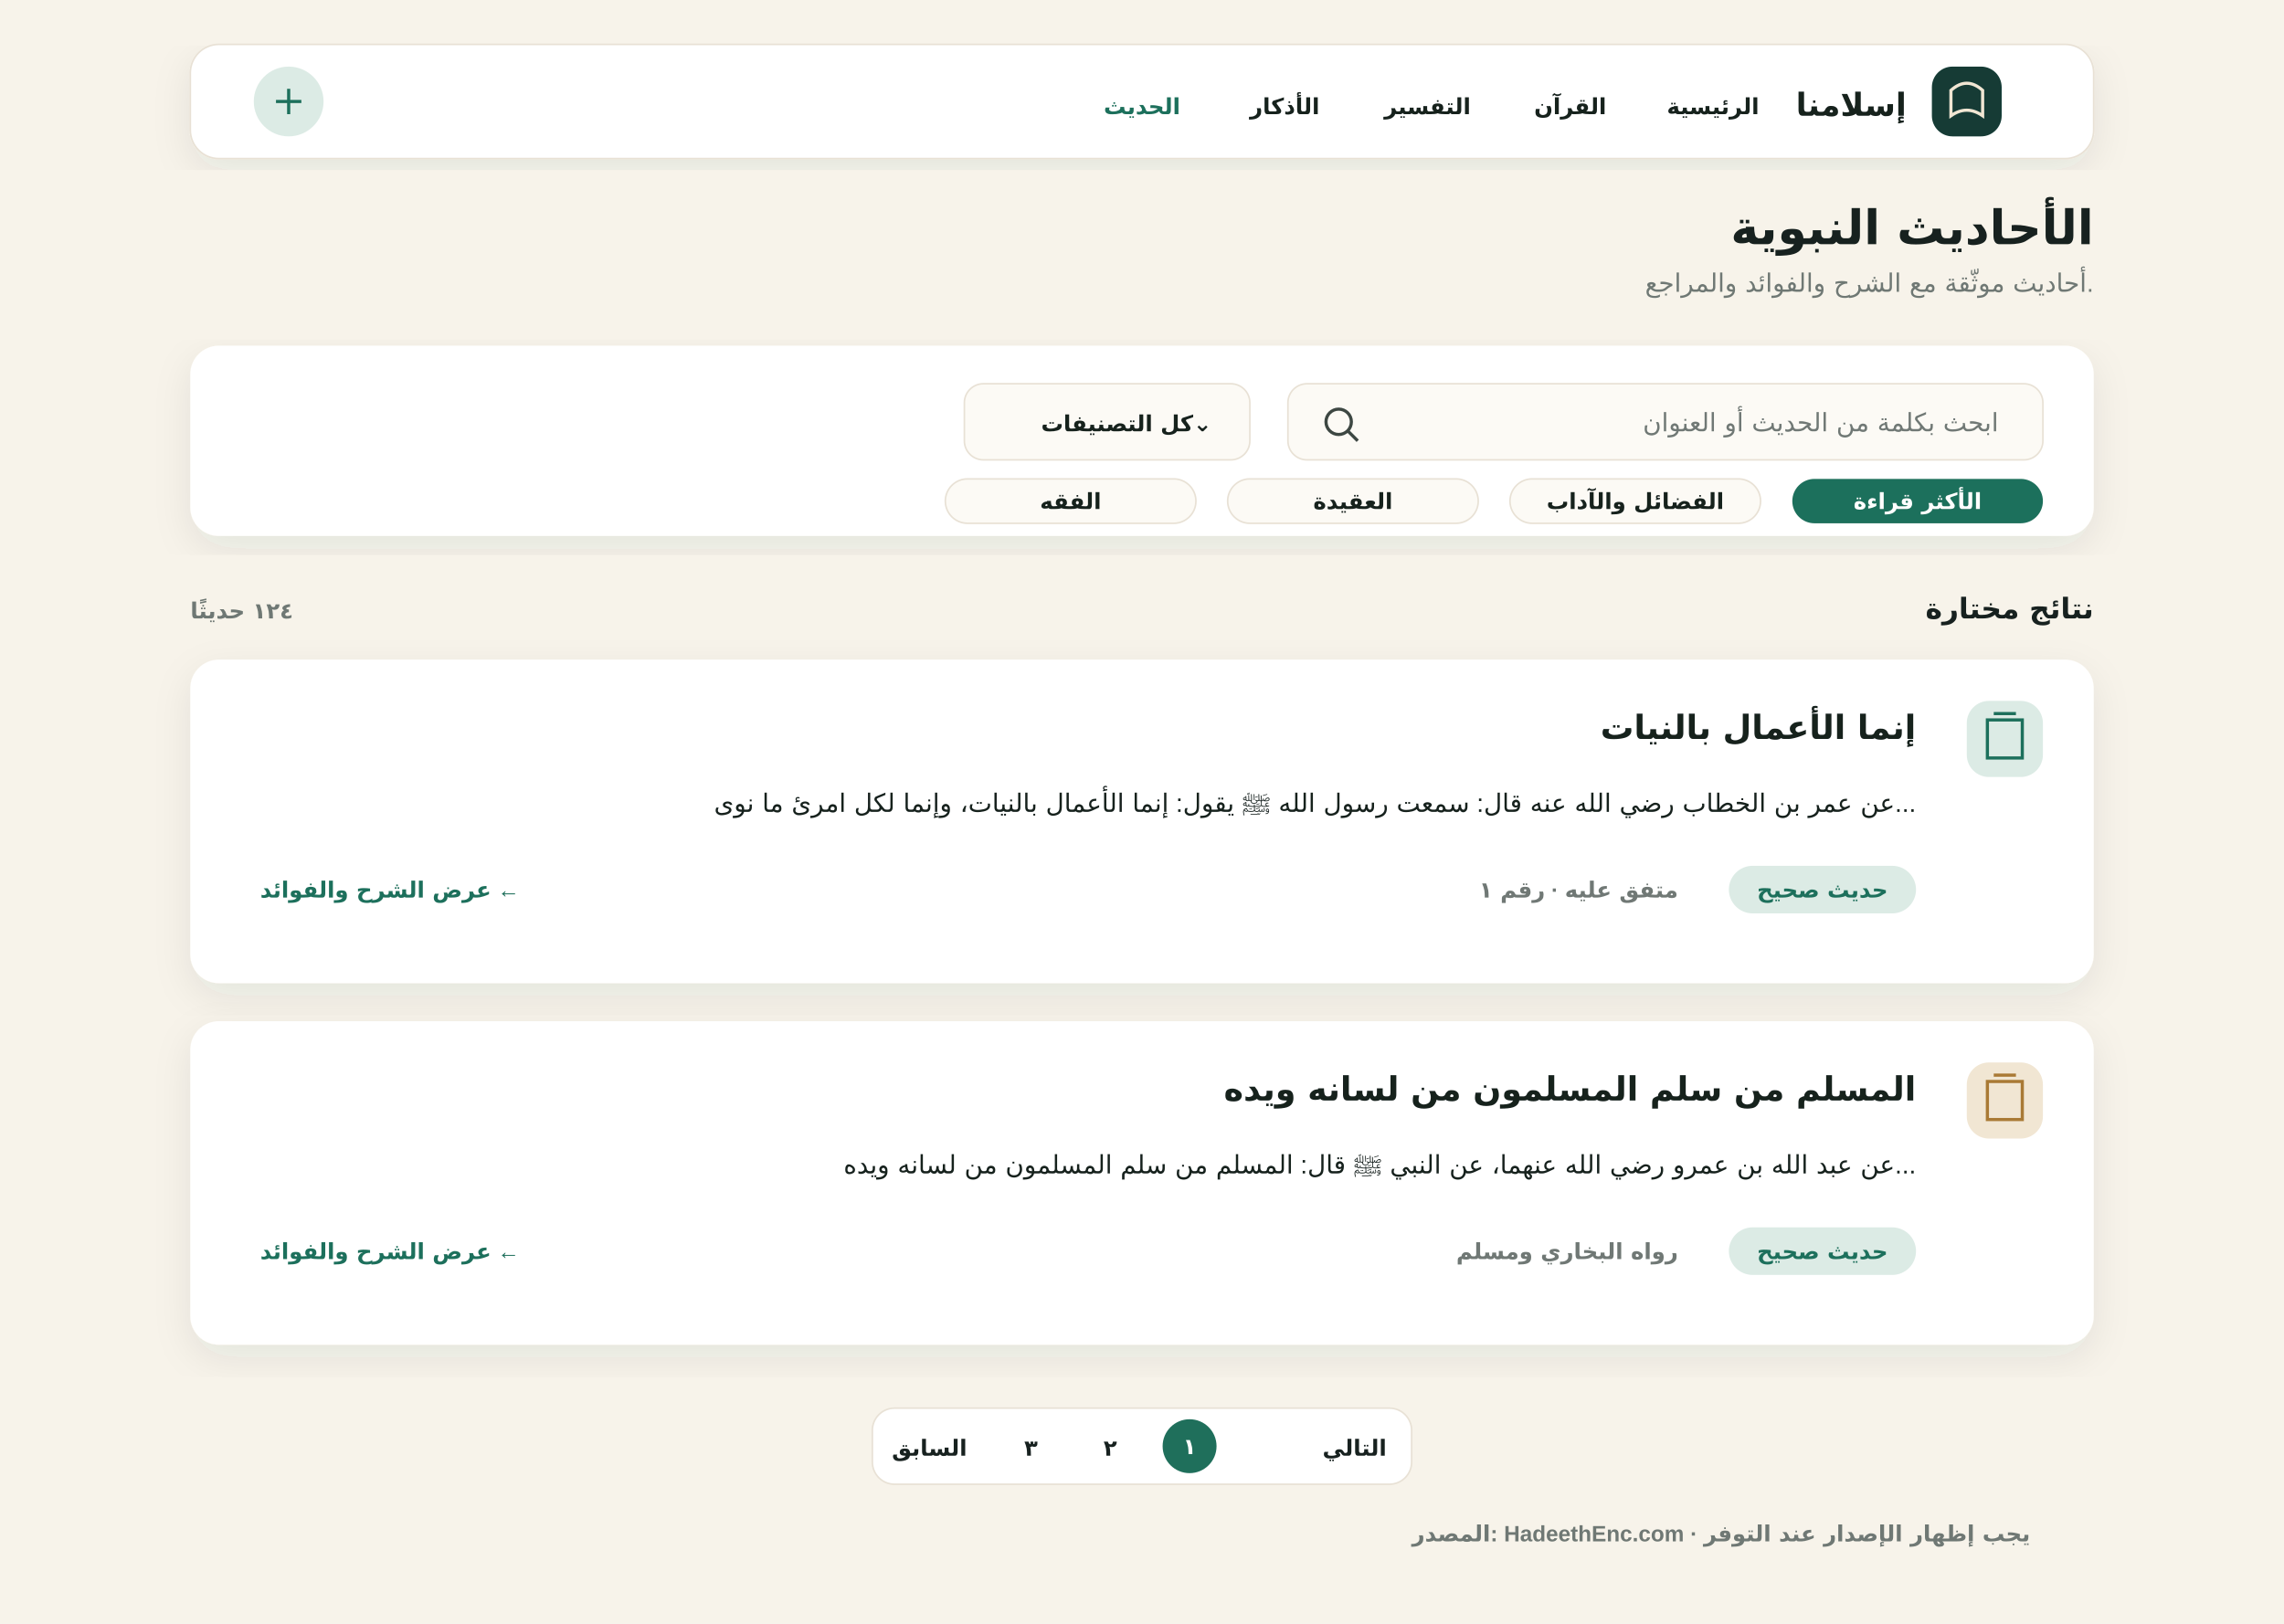
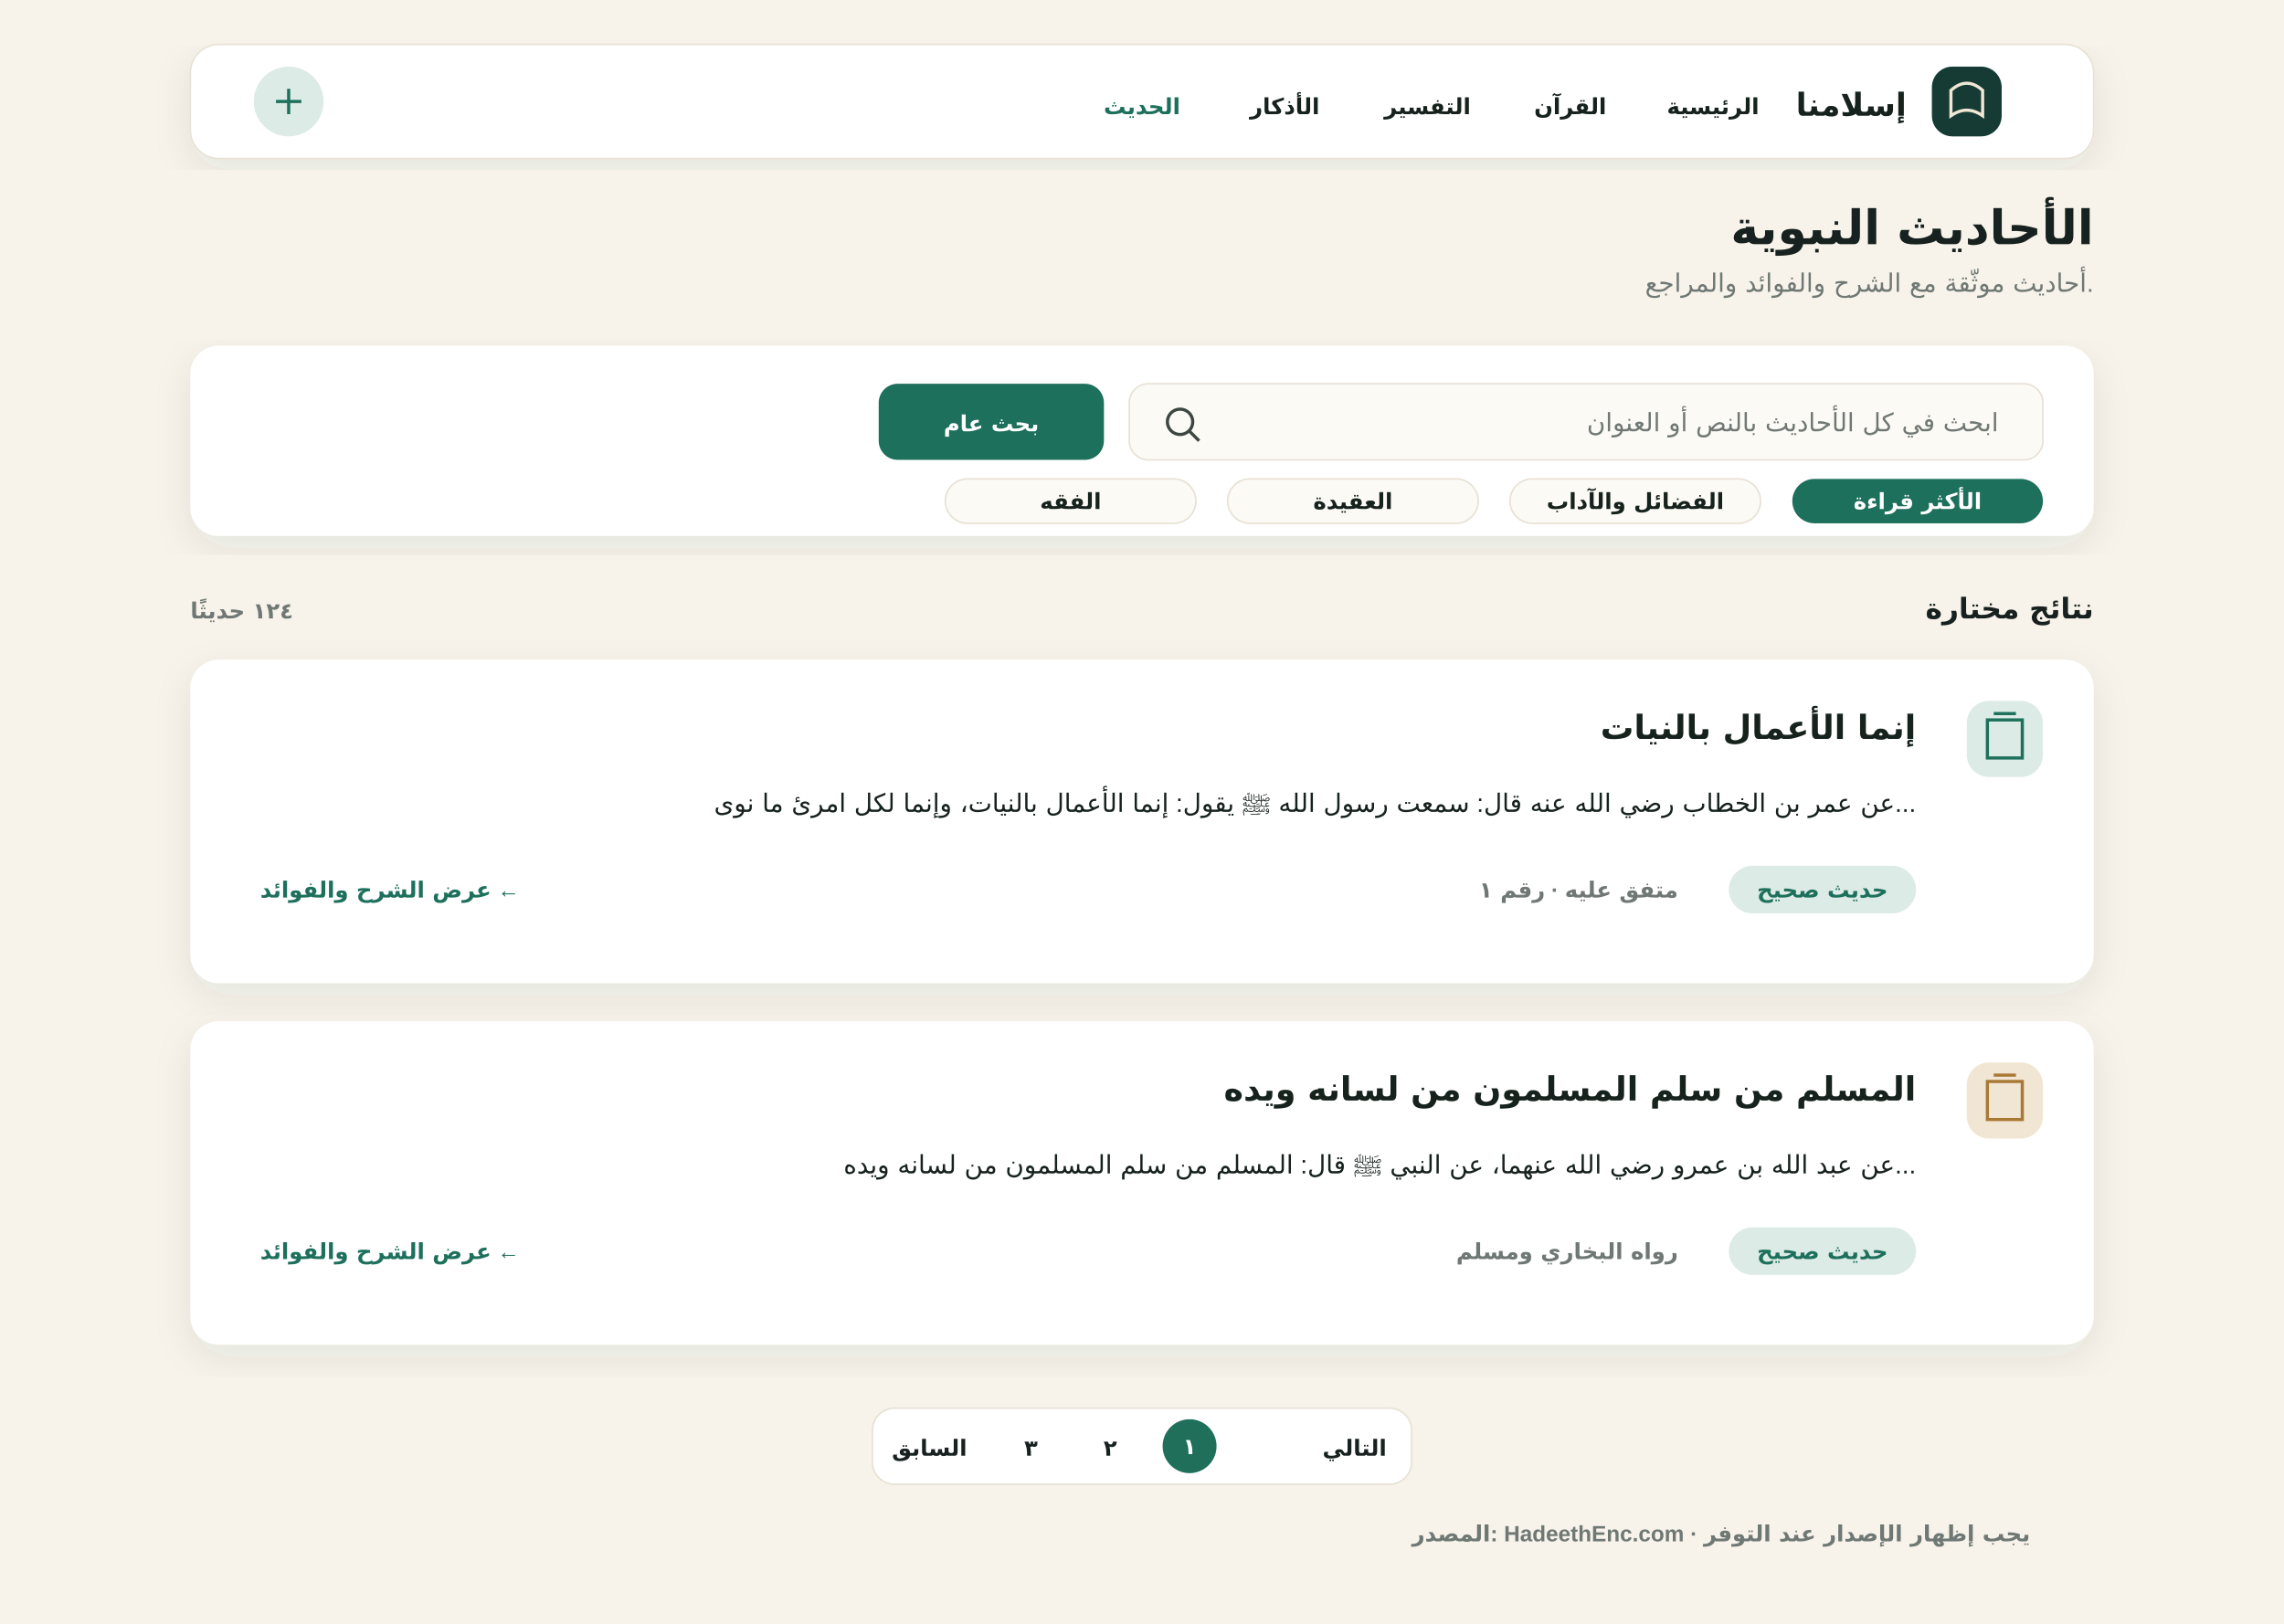
<svg xmlns="http://www.w3.org/2000/svg" width="1440" height="1024" viewBox="0 0 1440 1024">
  <defs>
    <filter id="s">
      <feDropShadow dx="0" dy="8" stdDeviation="12" flood-color="#123B35" flood-opacity=".08" />
    </filter>
    <style>.ui{font-family:Cairo,Arial,sans-serif;fill:#17211F}.muted{fill:#6F7874}.label{font-size:14px;font-weight:600}.body{font-size:16px}.title{font-size:30px;font-weight:700}.white{fill:#fff}</style>
  </defs>
  <rect width="1440" height="1024" fill="#F7F3EA" />
  <g id="AppHeader" filter="url(#s)">
    <rect x="120" y="28" width="1200" height="72" rx="18" fill="#fff" stroke="#E8E1D5" />
    <rect x="1218" y="42" width="44" height="44" rx="13" fill="#123B35" />
    <path d="M1230 57q10-9 20 0v16q-10-7-20 0Z" fill="none" stroke="#F1E6D3" stroke-width="2" />
    <text x="1202" y="73" text-anchor="end" class="ui" font-size="20" font-weight="700">إسلامنا</text>
    <g class="ui label" text-anchor="middle">
      <text x="1080" y="72">الرئيسية</text>
      <text x="990" y="72">القرآن</text>
      <text x="900" y="72">التفسير</text>
      <text x="810" y="72">الأذكار</text>
      <text x="720" y="72" fill="#1F6F5B">الحديث</text>
    </g>
    <circle cx="182" cy="64" r="22" fill="#DCEBE5" />
    <path d="M174 64h16M182 56v16" stroke="#1F6F5B" stroke-width="2" />
  </g>
  <g id="PageHeader">
    <text x="1320" y="154" text-anchor="end" class="ui title">الأحاديث النبوية</text>
    <text x="1320" y="184" text-anchor="end" class="ui body muted">أحاديث موثّقة مع الشرح والفوائد والمراجع.</text>
  </g>
  <g id="Filters" filter="url(#s)">
    <rect x="120" y="218" width="1200" height="120" rx="18" fill="#fff" />
-     <rect x="812" y="242" width="476" height="48" rx="12" fill="#FCFAF5" stroke="#E8E1D5" />
-     <circle cx="844" cy="266" r="8" fill="none" stroke="#3D4743" stroke-width="2" />
-     <path d="m850 272 6 6" stroke="#3D4743" stroke-width="2" />
-     <text x="1260" y="272" text-anchor="end" class="ui body muted">ابحث بكلمة من الحديث أو العنوان</text>
-     <rect x="608" y="242" width="180" height="48" rx="12" fill="#FCFAF5" stroke="#E8E1D5" />
-     <text x="764" y="272" text-anchor="end" class="ui label">كل التصنيفات⌄</text>
+     <rect x="712" y="242" width="576" height="48" rx="12" fill="#FCFAF5" stroke="#E8E1D5" />
+     <circle cx="744" cy="266" r="8" fill="none" stroke="#3D4743" stroke-width="2" />
+     <path d="m750 272 6 6" stroke="#3D4743" stroke-width="2" />
+     <text x="1260" y="272" text-anchor="end" class="ui body muted">ابحث في كل الأحاديث بالنص أو العنوان</text>
+     <rect x="554" y="242" width="142" height="48" rx="12" fill="#1F6F5B" />
+     <text x="625" y="272" text-anchor="middle" class="ui label white">بحث عام</text>
    <g class="ui label" text-anchor="middle">
      <rect x="1130" y="302" width="158" height="28" rx="14" fill="#1F6F5B" />
      <text x="1209" y="321" class="white">الأكثر قراءة</text>
      <rect x="952" y="302" width="158" height="28" rx="14" fill="#FCFAF5" stroke="#E8E1D5" />
      <text x="1031" y="321">الفضائل والآداب</text>
      <rect x="774" y="302" width="158" height="28" rx="14" fill="#FCFAF5" stroke="#E8E1D5" />
      <text x="853" y="321">العقيدة</text>
      <rect x="596" y="302" width="158" height="28" rx="14" fill="#FCFAF5" stroke="#E8E1D5" />
      <text x="675" y="321">الفقه</text>
    </g>
  </g>
  <g id="Results">
    <text x="1320" y="390" text-anchor="end" class="ui" font-size="18" font-weight="700">نتائج مختارة</text>
    <text x="120" y="390" class="ui label muted">١٢٤ حديثًا</text>
    <g filter="url(#s)">
      <rect x="120" y="416" width="1200" height="204" rx="18" fill="#fff" />
      <rect x="1240" y="442" width="48" height="48" rx="14" fill="#DCEBE5" />
      <path d="M1253 454h22v24h-22zM1257 450h14" fill="none" stroke="#1F6F5B" stroke-width="2" />
      <text x="1208" y="466" text-anchor="end" class="ui" font-size="21" font-weight="700">إنما الأعمال بالنيات</text>
      <text x="1208" y="512" text-anchor="end" class="ui body">عن عمر بن الخطاب رضي الله عنه قال: سمعت رسول الله ﷺ يقول: إنما الأعمال بالنيات، وإنما لكل امرئ ما نوى...</text>
      <g class="ui label">
        <rect x="1090" y="546" width="118" height="30" rx="15" fill="#DCEBE5" />
        <text x="1149" y="566" text-anchor="middle" fill="#1F6F5B">حديث صحيح</text>
        <text x="1058" y="566" text-anchor="end" class="muted">متفق عليه · رقم ١</text>
        <text x="164" y="566" fill="#1F6F5B">عرض الشرح والفوائد ←</text>
      </g>
    </g>
    <g filter="url(#s)">
      <rect x="120" y="644" width="1200" height="204" rx="18" fill="#fff" />
      <rect x="1240" y="670" width="48" height="48" rx="14" fill="#F1E6D3" />
      <path d="M1253 682h22v24h-22zM1257 678h14" fill="none" stroke="#A97A35" stroke-width="2" />
      <text x="1208" y="694" text-anchor="end" class="ui" font-size="21" font-weight="700">المسلم من سلم المسلمون من لسانه ويده</text>
      <text x="1208" y="740" text-anchor="end" class="ui body">عن عبد الله بن عمرو رضي الله عنهما، عن النبي ﷺ قال: المسلم من سلم المسلمون من لسانه ويده...</text>
      <g class="ui label">
        <rect x="1090" y="774" width="118" height="30" rx="15" fill="#DCEBE5" />
        <text x="1149" y="794" text-anchor="middle" fill="#1F6F5B">حديث صحيح</text>
        <text x="1058" y="794" text-anchor="end" class="muted">رواه البخاري ومسلم</text>
        <text x="164" y="794" fill="#1F6F5B">عرض الشرح والفوائد ←</text>
      </g>
    </g>
  </g>
  <g id="Pagination" class="ui label" text-anchor="middle">
    <rect x="550" y="888" width="340" height="48" rx="14" fill="#fff" stroke="#E8E1D5" />
    <text x="854" y="918">التالي</text>
    <circle cx="750" cy="912" r="17" fill="#1F6F5B" />
    <text x="750" y="917" class="white">١</text>
    <text x="700" y="918">٢</text>
    <text x="650" y="918">٣</text>
    <text x="586" y="918">السابق</text>
  </g>
  <text x="1280" y="972" text-anchor="end" class="ui label muted">المصدر: HadeethEnc.com · يجب إظهار الإصدار عند التوفر</text>
</svg>
